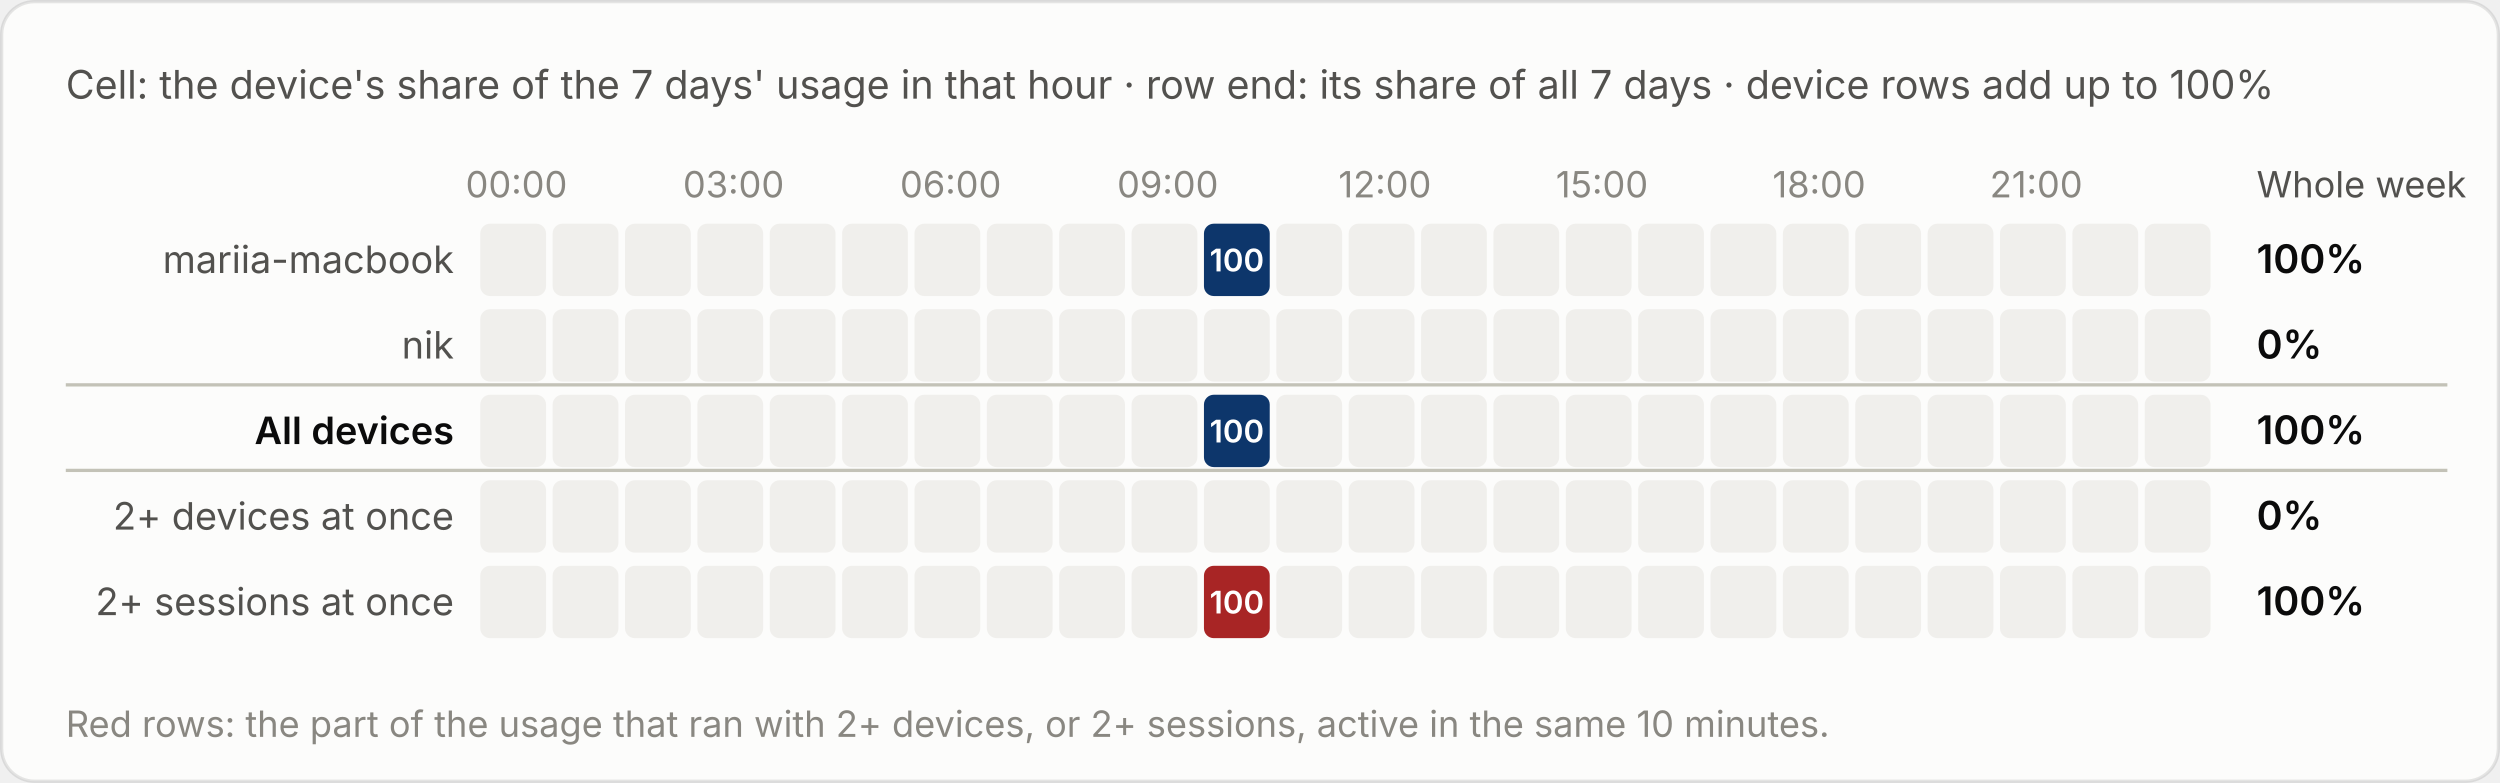
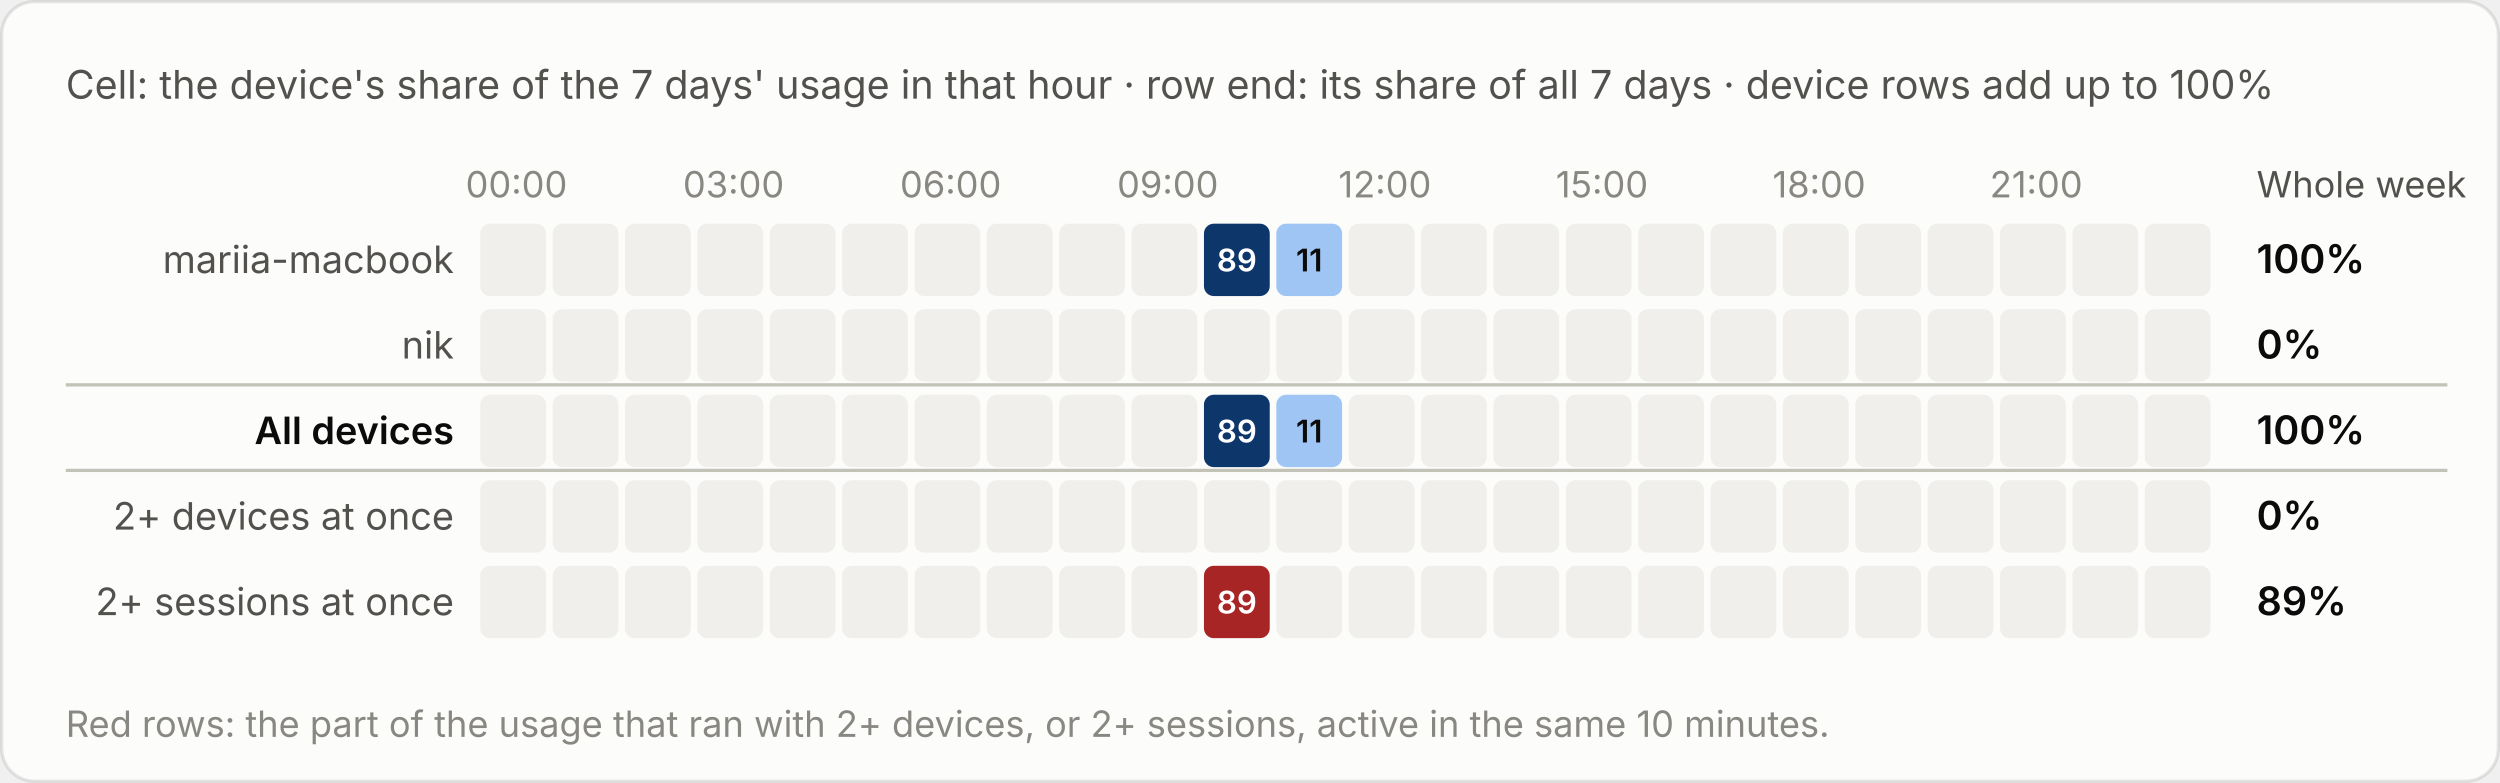
<svg xmlns="http://www.w3.org/2000/svg" viewBox="0 0 760 238" width="760" height="238" role="img" aria-label="Cell: the device's share of the 7 days' usage in that hour · row end: its share of all 7 days · device rows add up to 100%">
  <style>text{font-family:system-ui,-apple-system,"Segoe UI",sans-serif;font-variant-numeric:tabular-nums}.bg{fill:#fcfcfb;stroke:rgba(11,11,11,.10)}.tp{fill:#0b0b0b}.ts{fill:#52514e}.tm{fill:#898781}.grid{stroke:#e1e0d9;stroke-width:1}.base{stroke:#c3c2b7;stroke-width:1}.so{fill:#b5b3ad}.lo{stroke:#b5b3ad}.qe{fill:#f0efec}.ring{stroke:#fcfcfb}.area{fill-opacity:.1}.s0{fill:#2a78d6}.l0{stroke:#2a78d6}.s1{fill:#eb6834}.l1{stroke:#eb6834}.s2{fill:#1baf7a}.l2{stroke:#1baf7a}.s3{fill:#eda100}.l3{stroke:#eda100}.s4{fill:#e87ba4}.l4{stroke:#e87ba4}.s5{fill:#008300}.l5{stroke:#008300}.s6{fill:#4a3aa7}.l6{stroke:#4a3aa7}.s7{fill:#e34948}.l7{stroke:#e34948}.q0{fill:#cde2fb}.q1{fill:#9ec5f4}.q2{fill:#6da7ec}.q3{fill:#3987e5}.q4{fill:#256abf}.q5{fill:#184f95}.q6{fill:#0d366b}.r0{fill:#f8d4d4}.r1{fill:#ec8f8f}.r2{fill:#c42f2f}.a0{fill:#fbe3e3}.a1{fill:#f5b8b8}.a2{fill:#ec8f8f}.a3{fill:#d65252}.a4{fill:#a82525}.tq0{fill:#0b0b0b}.tq1{fill:#0b0b0b}.tq2{fill:#0b0b0b}.tq3{fill:#ffffff}.tq4{fill:#ffffff}.tq5{fill:#ffffff}.tq6{fill:#ffffff}.tr0{fill:#0b0b0b}.tr1{fill:#0b0b0b}.tr2{fill:#ffffff}.ta0{fill:#0b0b0b}.ta1{fill:#0b0b0b}.ta2{fill:#0b0b0b}.ta3{fill:#ffffff}.ta4{fill:#ffffff}.tw{fill:#ffffff}@media (prefers-color-scheme:dark){.bg{fill:#1a1a19;stroke:rgba(255,255,255,.10)}.tp{fill:#fff}.ts{fill:#c3c2b7}.tm{fill:#898781}.grid{stroke:#2c2c2a}.base{stroke:#383835}.so{fill:#5c5b57}.lo{stroke:#5c5b57}.qe{fill:#262624}.ring{stroke:#1a1a19}.s0{fill:#3987e5}.l0{stroke:#3987e5}.s1{fill:#d95926}.l1{stroke:#d95926}.s2{fill:#199e70}.l2{stroke:#199e70}.s3{fill:#c98500}.l3{stroke:#c98500}.s4{fill:#d55181}.l4{stroke:#d55181}.s5{fill:#008300}.l5{stroke:#008300}.s6{fill:#9085e9}.l6{stroke:#9085e9}.s7{fill:#e66767}.l7{stroke:#e66767}.q0{fill:#16263a}.q1{fill:#123a66}.q2{fill:#184f95}.q3{fill:#256abf}.q4{fill:#3987e5}.q5{fill:#6da7ec}.q6{fill:#b7d3f6}.r0{fill:#4a2023}.r1{fill:#8c2c2f}.r2{fill:#e25555}.a0{fill:#3a1a1c}.a1{fill:#5e2427}.a2{fill:#8c2c2f}.a3{fill:#c43c3f}.a4{fill:#f07070}.tq0{fill:#ffffff}.tq1{fill:#ffffff}.tq2{fill:#ffffff}.tq3{fill:#ffffff}.tq4{fill:#ffffff}.tq5{fill:#0b0b0b}.tq6{fill:#0b0b0b}.tr0{fill:#ffffff}.tr1{fill:#ffffff}.tr2{fill:#ffffff}.ta0{fill:#ffffff}.ta1{fill:#ffffff}.ta2{fill:#ffffff}.ta3{fill:#ffffff}.ta4{fill:#0b0b0b}.tw{fill:#ffffff}}</style>
  <rect class="bg" x=".5" y=".5" width="759" height="237" rx="10" />
  <text class="ts" x="20" y="30" font-size="12">Cell: the device's share of the 7 days' usage in that hour · row end: its share of all 7 days · device rows add up to 100%</text>
  <g transform="translate(0,-20)">
    <text class="tm" x="157.0" y="80" font-size="11" text-anchor="middle">00:00</text>
    <text class="tm" x="223.0" y="80" font-size="11" text-anchor="middle">03:00</text>
    <text class="tm" x="289.0" y="80" font-size="11" text-anchor="middle">06:00</text>
    <text class="tm" x="355.0" y="80" font-size="11" text-anchor="middle">09:00</text>
    <text class="tm" x="421.0" y="80" font-size="11" text-anchor="middle">12:00</text>
    <text class="tm" x="487.0" y="80" font-size="11" text-anchor="middle">15:00</text>
    <text class="tm" x="553.0" y="80" font-size="11" text-anchor="middle">18:00</text>
    <text class="tm" x="619.0" y="80" font-size="11" text-anchor="middle">21:00</text>
    <text class="ts" x="686" y="80" font-size="11">Whole week</text>
    <text class="ts" x="138" y="103.0" font-size="11.5" text-anchor="end">mariia-macbook</text>
    <rect class="qe" x="146.0" y="88" width="20" height="22" rx="3" />
    <rect class="qe" x="168.0" y="88" width="20" height="22" rx="3" />
    <rect class="qe" x="190.0" y="88" width="20" height="22" rx="3" />
    <rect class="qe" x="212.0" y="88" width="20" height="22" rx="3" />
    <rect class="qe" x="234.0" y="88" width="20" height="22" rx="3" />
    <rect class="qe" x="256.0" y="88" width="20" height="22" rx="3" />
    <rect class="qe" x="278.0" y="88" width="20" height="22" rx="3" />
    <rect class="qe" x="300.0" y="88" width="20" height="22" rx="3" />
    <rect class="qe" x="322.0" y="88" width="20" height="22" rx="3" />
    <rect class="qe" x="344.0" y="88" width="20" height="22" rx="3" />
    <rect class="q6" x="366.0" y="88" width="20" height="22" rx="3" />
-     <text class="tq6" x="376.0" y="102.5" font-size="9.5" font-weight="600" text-anchor="middle">100</text>
-     <rect class="qe" x="388.0" y="88" width="20" height="22" rx="3" />
+     <text class="tq6" x="376.0" y="102.5" font-size="9.5" font-weight="600" text-anchor="middle">89</text>
+     <rect class="q1" x="388.0" y="88" width="20" height="22" rx="3" />
+     <text class="tq1" x="398.0" y="102.5" font-size="9.5" font-weight="600" text-anchor="middle">11</text>
    <rect class="qe" x="410.0" y="88" width="20" height="22" rx="3" />
    <rect class="qe" x="432.0" y="88" width="20" height="22" rx="3" />
    <rect class="qe" x="454.0" y="88" width="20" height="22" rx="3" />
    <rect class="qe" x="476.0" y="88" width="20" height="22" rx="3" />
    <rect class="qe" x="498.0" y="88" width="20" height="22" rx="3" />
    <rect class="qe" x="520.0" y="88" width="20" height="22" rx="3" />
    <rect class="qe" x="542.0" y="88" width="20" height="22" rx="3" />
    <rect class="qe" x="564.0" y="88" width="20" height="22" rx="3" />
    <rect class="qe" x="586.0" y="88" width="20" height="22" rx="3" />
    <rect class="qe" x="608.0" y="88" width="20" height="22" rx="3" />
    <rect class="qe" x="630.0" y="88" width="20" height="22" rx="3" />
    <rect class="qe" x="652.0" y="88" width="20" height="22" rx="3" />
    <text class="tp" x="686" y="103.0" font-size="12" font-weight="600">100%</text>
    <text class="ts" x="138" y="129.0" font-size="11.5" text-anchor="end">nik</text>
    <rect class="qe" x="146.0" y="114" width="20" height="22" rx="3" />
    <rect class="qe" x="168.0" y="114" width="20" height="22" rx="3" />
    <rect class="qe" x="190.0" y="114" width="20" height="22" rx="3" />
    <rect class="qe" x="212.0" y="114" width="20" height="22" rx="3" />
    <rect class="qe" x="234.0" y="114" width="20" height="22" rx="3" />
    <rect class="qe" x="256.0" y="114" width="20" height="22" rx="3" />
    <rect class="qe" x="278.0" y="114" width="20" height="22" rx="3" />
    <rect class="qe" x="300.0" y="114" width="20" height="22" rx="3" />
    <rect class="qe" x="322.0" y="114" width="20" height="22" rx="3" />
    <rect class="qe" x="344.0" y="114" width="20" height="22" rx="3" />
    <rect class="qe" x="366.0" y="114" width="20" height="22" rx="3" />
    <rect class="qe" x="388.0" y="114" width="20" height="22" rx="3" />
    <rect class="qe" x="410.0" y="114" width="20" height="22" rx="3" />
    <rect class="qe" x="432.0" y="114" width="20" height="22" rx="3" />
    <rect class="qe" x="454.0" y="114" width="20" height="22" rx="3" />
    <rect class="qe" x="476.0" y="114" width="20" height="22" rx="3" />
    <rect class="qe" x="498.0" y="114" width="20" height="22" rx="3" />
    <rect class="qe" x="520.0" y="114" width="20" height="22" rx="3" />
    <rect class="qe" x="542.0" y="114" width="20" height="22" rx="3" />
    <rect class="qe" x="564.0" y="114" width="20" height="22" rx="3" />
    <rect class="qe" x="586.0" y="114" width="20" height="22" rx="3" />
    <rect class="qe" x="608.0" y="114" width="20" height="22" rx="3" />
    <rect class="qe" x="630.0" y="114" width="20" height="22" rx="3" />
    <rect class="qe" x="652.0" y="114" width="20" height="22" rx="3" />
    <text class="tp" x="686" y="129.0" font-size="12" font-weight="600">0%</text>
    <line class="base" x1="20" x2="744" y1="137" y2="137" />
    <text class="tp" x="138" y="155.0" font-size="11.5" text-anchor="end" font-weight="600">All devices</text>
    <rect class="qe" x="146.0" y="140" width="20" height="22" rx="3" />
    <rect class="qe" x="168.0" y="140" width="20" height="22" rx="3" />
    <rect class="qe" x="190.0" y="140" width="20" height="22" rx="3" />
    <rect class="qe" x="212.0" y="140" width="20" height="22" rx="3" />
    <rect class="qe" x="234.0" y="140" width="20" height="22" rx="3" />
    <rect class="qe" x="256.0" y="140" width="20" height="22" rx="3" />
    <rect class="qe" x="278.0" y="140" width="20" height="22" rx="3" />
    <rect class="qe" x="300.0" y="140" width="20" height="22" rx="3" />
    <rect class="qe" x="322.0" y="140" width="20" height="22" rx="3" />
    <rect class="qe" x="344.0" y="140" width="20" height="22" rx="3" />
    <rect class="q6" x="366.0" y="140" width="20" height="22" rx="3" />
-     <text class="tq6" x="376.0" y="154.5" font-size="9.5" font-weight="600" text-anchor="middle">100</text>
-     <rect class="qe" x="388.0" y="140" width="20" height="22" rx="3" />
+     <text class="tq6" x="376.0" y="154.5" font-size="9.5" font-weight="600" text-anchor="middle">89</text>
+     <rect class="q1" x="388.0" y="140" width="20" height="22" rx="3" />
+     <text class="tq1" x="398.0" y="154.5" font-size="9.5" font-weight="600" text-anchor="middle">11</text>
    <rect class="qe" x="410.0" y="140" width="20" height="22" rx="3" />
    <rect class="qe" x="432.0" y="140" width="20" height="22" rx="3" />
    <rect class="qe" x="454.0" y="140" width="20" height="22" rx="3" />
    <rect class="qe" x="476.0" y="140" width="20" height="22" rx="3" />
    <rect class="qe" x="498.0" y="140" width="20" height="22" rx="3" />
    <rect class="qe" x="520.0" y="140" width="20" height="22" rx="3" />
    <rect class="qe" x="542.0" y="140" width="20" height="22" rx="3" />
    <rect class="qe" x="564.0" y="140" width="20" height="22" rx="3" />
    <rect class="qe" x="586.0" y="140" width="20" height="22" rx="3" />
    <rect class="qe" x="608.0" y="140" width="20" height="22" rx="3" />
    <rect class="qe" x="630.0" y="140" width="20" height="22" rx="3" />
    <rect class="qe" x="652.0" y="140" width="20" height="22" rx="3" />
    <text class="tp" x="686" y="155.0" font-size="12" font-weight="600">100%</text>
    <line class="base" x1="20" x2="744" y1="163" y2="163" />
    <text class="ts" x="138" y="181.0" font-size="11.5" text-anchor="end">2+ devices at once</text>
    <rect class="qe" x="146.0" y="166" width="20" height="22" rx="3" />
    <rect class="qe" x="168.0" y="166" width="20" height="22" rx="3" />
    <rect class="qe" x="190.0" y="166" width="20" height="22" rx="3" />
    <rect class="qe" x="212.0" y="166" width="20" height="22" rx="3" />
    <rect class="qe" x="234.0" y="166" width="20" height="22" rx="3" />
    <rect class="qe" x="256.0" y="166" width="20" height="22" rx="3" />
    <rect class="qe" x="278.0" y="166" width="20" height="22" rx="3" />
    <rect class="qe" x="300.0" y="166" width="20" height="22" rx="3" />
    <rect class="qe" x="322.0" y="166" width="20" height="22" rx="3" />
    <rect class="qe" x="344.0" y="166" width="20" height="22" rx="3" />
    <rect class="qe" x="366.0" y="166" width="20" height="22" rx="3" />
    <rect class="qe" x="388.0" y="166" width="20" height="22" rx="3" />
    <rect class="qe" x="410.0" y="166" width="20" height="22" rx="3" />
    <rect class="qe" x="432.0" y="166" width="20" height="22" rx="3" />
    <rect class="qe" x="454.0" y="166" width="20" height="22" rx="3" />
    <rect class="qe" x="476.0" y="166" width="20" height="22" rx="3" />
    <rect class="qe" x="498.0" y="166" width="20" height="22" rx="3" />
    <rect class="qe" x="520.0" y="166" width="20" height="22" rx="3" />
    <rect class="qe" x="542.0" y="166" width="20" height="22" rx="3" />
    <rect class="qe" x="564.0" y="166" width="20" height="22" rx="3" />
    <rect class="qe" x="586.0" y="166" width="20" height="22" rx="3" />
    <rect class="qe" x="608.0" y="166" width="20" height="22" rx="3" />
    <rect class="qe" x="630.0" y="166" width="20" height="22" rx="3" />
    <rect class="qe" x="652.0" y="166" width="20" height="22" rx="3" />
    <text class="tp" x="686" y="181.0" font-size="12" font-weight="600">0%</text>
    <text class="ts" x="138" y="207.0" font-size="11.5" text-anchor="end">2+ sessions at once</text>
    <rect class="qe" x="146.0" y="192" width="20" height="22" rx="3" />
    <rect class="qe" x="168.0" y="192" width="20" height="22" rx="3" />
    <rect class="qe" x="190.0" y="192" width="20" height="22" rx="3" />
    <rect class="qe" x="212.0" y="192" width="20" height="22" rx="3" />
    <rect class="qe" x="234.0" y="192" width="20" height="22" rx="3" />
    <rect class="qe" x="256.0" y="192" width="20" height="22" rx="3" />
    <rect class="qe" x="278.0" y="192" width="20" height="22" rx="3" />
    <rect class="qe" x="300.0" y="192" width="20" height="22" rx="3" />
    <rect class="qe" x="322.0" y="192" width="20" height="22" rx="3" />
    <rect class="qe" x="344.0" y="192" width="20" height="22" rx="3" />
    <rect class="a4" x="366.0" y="192" width="20" height="22" rx="3" />
-     <text class="ta4" x="376.0" y="206.5" font-size="9.5" font-weight="600" text-anchor="middle">100</text>
+     <text class="ta4" x="376.0" y="206.5" font-size="9.5" font-weight="600" text-anchor="middle">89</text>
    <rect class="qe" x="388.0" y="192" width="20" height="22" rx="3" />
    <rect class="qe" x="410.0" y="192" width="20" height="22" rx="3" />
    <rect class="qe" x="432.0" y="192" width="20" height="22" rx="3" />
    <rect class="qe" x="454.0" y="192" width="20" height="22" rx="3" />
    <rect class="qe" x="476.0" y="192" width="20" height="22" rx="3" />
    <rect class="qe" x="498.0" y="192" width="20" height="22" rx="3" />
    <rect class="qe" x="520.0" y="192" width="20" height="22" rx="3" />
    <rect class="qe" x="542.0" y="192" width="20" height="22" rx="3" />
    <rect class="qe" x="564.0" y="192" width="20" height="22" rx="3" />
    <rect class="qe" x="586.0" y="192" width="20" height="22" rx="3" />
    <rect class="qe" x="608.0" y="192" width="20" height="22" rx="3" />
    <rect class="qe" x="630.0" y="192" width="20" height="22" rx="3" />
    <rect class="qe" x="652.0" y="192" width="20" height="22" rx="3" />
-     <text class="tp" x="686" y="207.0" font-size="12" font-weight="600">100%</text>
+     <text class="tp" x="686" y="207.0" font-size="12" font-weight="600">89%</text>
    <text class="tm" x="20" y="244" font-size="11">Red rows: the part of the usage that ran with 2+ devices, or 2+ sessions, active in the same 10 minutes.</text>
  </g>
</svg>
